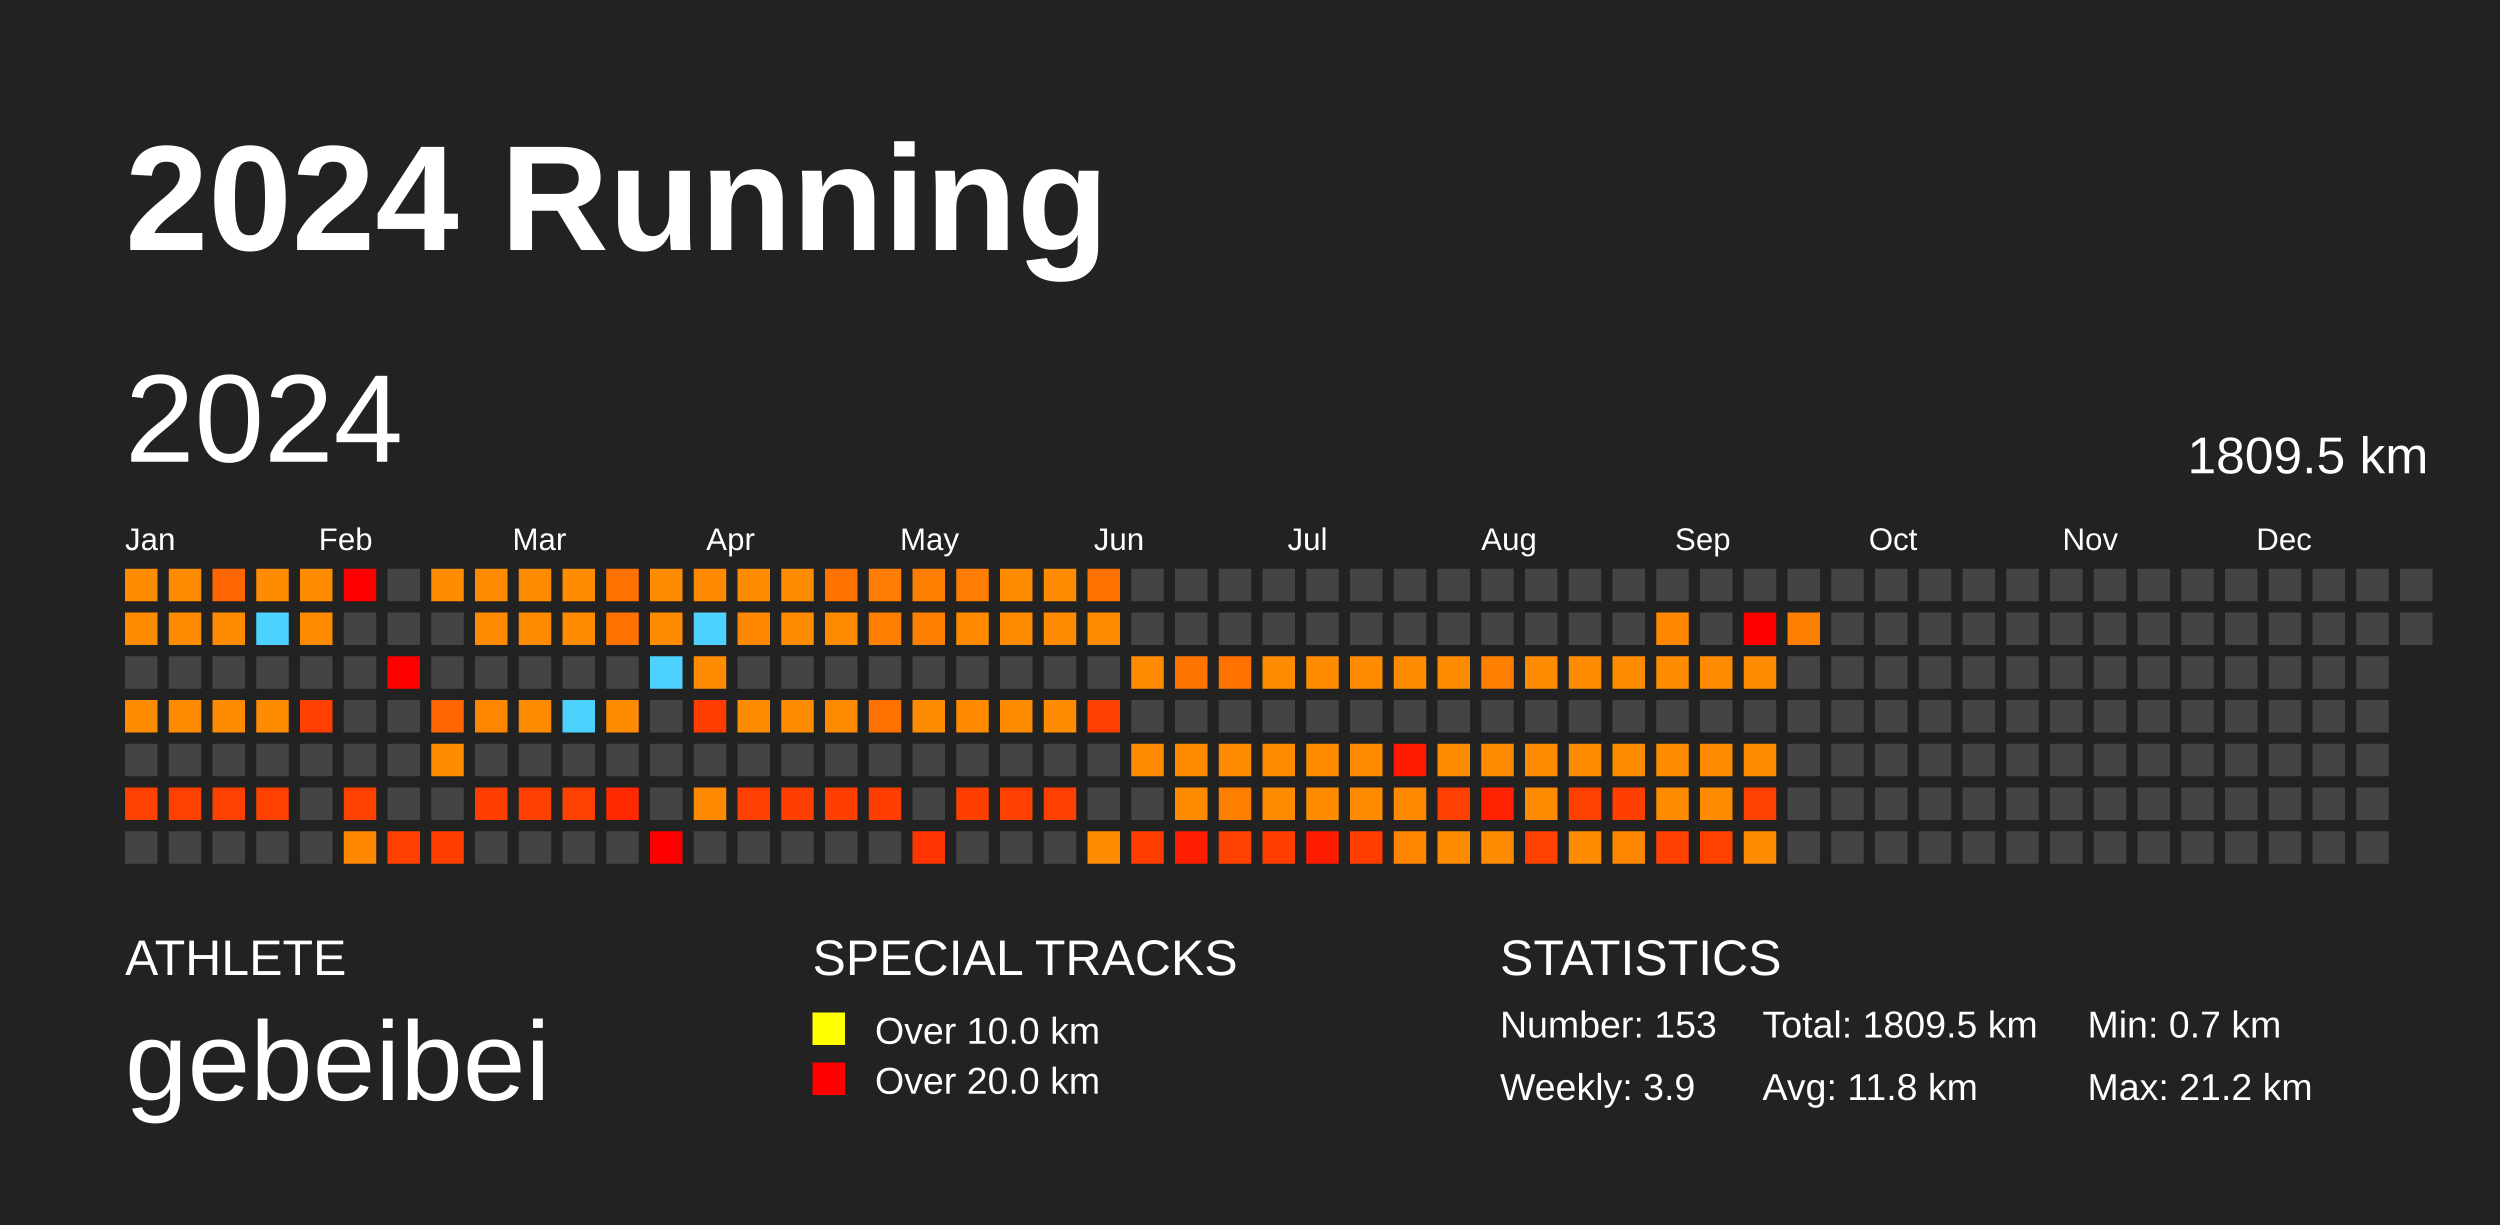
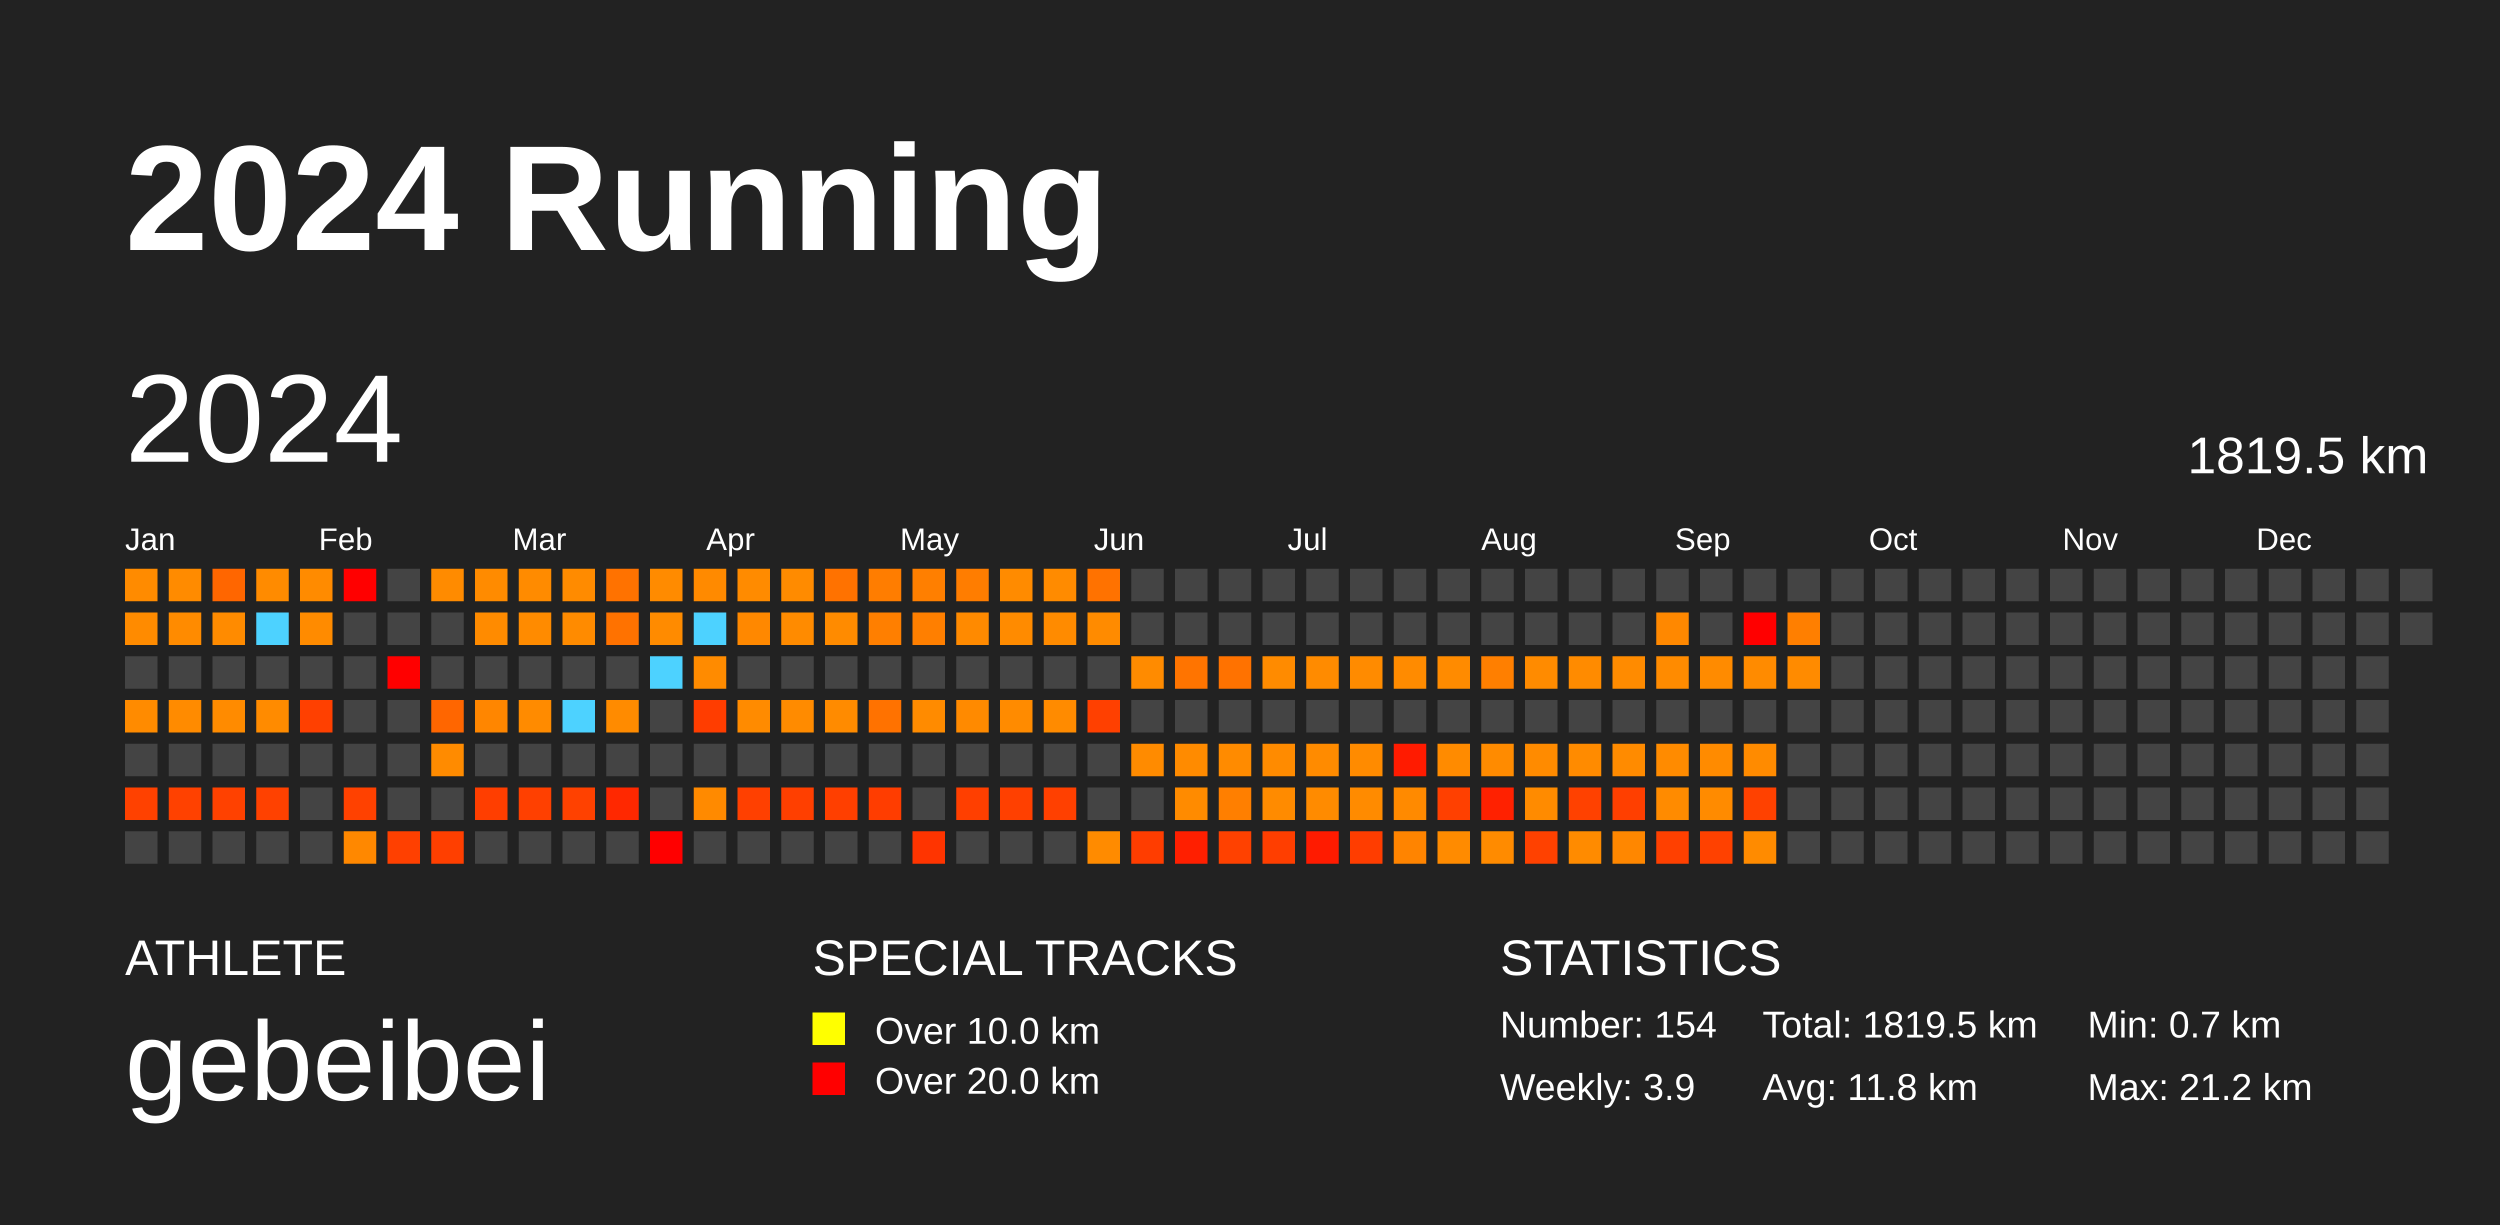
<svg xmlns="http://www.w3.org/2000/svg" baseProfile="full" height="98mm" version="1.1" viewBox="0,0,200,98" width="200mm">
  <defs />
  <rect fill="#222222" height="98" width="200" x="0" y="0" />
  <text fill="#FFFFFF" style="font-size:12px; font-family:Arial; font-weight:bold;" x="10" y="20">2024 Running</text>
  <text fill="#FFFFFF" style="font-size:4px; font-family:Arial" x="10" y="78">ATHLETE</text>
  <text fill="#FFFFFF" style="font-size:9px; font-family:Arial" x="10" y="88">gebeibei</text>
  <text fill="#FFFFFF" style="font-size:4px; font-family:Arial" x="65" y="78">SPECIAL TRACKS</text>
  <rect fill="yellow" height="2.6" width="2.6" x="65" y="81" />
  <text fill="#FFFFFF" style="font-size:3px; font-family:Arial" x="70" y="83.5">Over 10.0 km</text>
  <rect fill="red" height="2.6" width="2.6" x="65" y="85" />
  <text fill="#FFFFFF" style="font-size:3px; font-family:Arial" x="70" y="87.5">Over 20.0 km</text>
  <text fill="#FFFFFF" style="font-size:4px; font-family:Arial" x="120" y="78">STATISTICS</text>
-   <text fill="#FFFFFF" style="font-size:3px; font-family:Arial" x="120" y="83">Number: 153</text>
+   <text fill="#FFFFFF" style="font-size:3px; font-family:Arial" x="120" y="83">Number: 154</text>
  <text fill="#FFFFFF" style="font-size:3px; font-family:Arial" x="120" y="88">Weekly: 3.9</text>
-   <text fill="#FFFFFF" style="font-size:3px; font-family:Arial" x="141" y="83">Total: 1809.5 km</text>
+   <text fill="#FFFFFF" style="font-size:3px; font-family:Arial" x="141" y="83">Total: 1819.5 km</text>
  <text fill="#FFFFFF" style="font-size:3px; font-family:Arial" x="141" y="88">Avg: 11.8 km</text>
  <text fill="#FFFFFF" style="font-size:3px; font-family:Arial" x="167" y="83">Min: 0.7 km</text>
  <text fill="#FFFFFF" style="font-size:3px; font-family:Arial" x="167" y="88">Max: 21.2 km</text>
  <text dominant-baseline="hanging" fill="#FFFFFF" style="font-size:10.0px; font-family:Arial;" x="10" y="30">2024</text>
-   <text dominant-baseline="hanging" fill="#FFFFFF" style="font-size:4.125px; font-family:Arial;" x="175" y="35">1809.5 km</text>
+   <text dominant-baseline="hanging" fill="#FFFFFF" style="font-size:4.125px; font-family:Arial;" x="175" y="35">1819.5 km</text>
  <text fill="#FFFFFF" style="font-size:2.5px; font-family:Arial" x="10.0" y="44">Jan</text>
  <text fill="#FFFFFF" style="font-size:2.5px; font-family:Arial" x="25.5" y="44">Feb</text>
  <text fill="#FFFFFF" style="font-size:2.5px; font-family:Arial" x="41.0" y="44">Mar</text>
  <text fill="#FFFFFF" style="font-size:2.5px; font-family:Arial" x="56.5" y="44">Apr</text>
  <text fill="#FFFFFF" style="font-size:2.5px; font-family:Arial" x="72.0" y="44">May</text>
  <text fill="#FFFFFF" style="font-size:2.5px; font-family:Arial" x="87.5" y="44">Jun</text>
  <text fill="#FFFFFF" style="font-size:2.5px; font-family:Arial" x="103.0" y="44">Jul</text>
  <text fill="#FFFFFF" style="font-size:2.5px; font-family:Arial" x="118.5" y="44">Aug</text>
  <text fill="#FFFFFF" style="font-size:2.5px; font-family:Arial" x="134.0" y="44">Sep</text>
  <text fill="#FFFFFF" style="font-size:2.5px; font-family:Arial" x="149.5" y="44">Oct</text>
  <text fill="#FFFFFF" style="font-size:2.5px; font-family:Arial" x="165.0" y="44">Nov</text>
  <text fill="#FFFFFF" style="font-size:2.5px; font-family:Arial" x="180.5" y="44">Dec</text>
  <rect fill="#ff8b00" height="2.6" width="2.6" x="10.0" y="45.5" />
  <rect fill="#ff8b00" height="2.6" width="2.6" x="10.0" y="49.0" />
  <rect fill="#444444" height="2.6" width="2.6" x="10.0" y="52.5" />
  <rect fill="#ff8b00" height="2.6" width="2.6" x="10.0" y="56.0" />
  <rect fill="#444444" height="2.6" width="2.6" x="10.0" y="59.5" />
  <rect fill="#ff4100" height="2.6" width="2.6" x="10.0" y="63.0" />
  <rect fill="#444444" height="2.6" width="2.6" x="10.0" y="66.5" />
  <rect fill="#ff8b00" height="2.6" width="2.6" x="13.5" y="45.5" />
  <rect fill="#ff8b00" height="2.6" width="2.6" x="13.5" y="49.0" />
  <rect fill="#444444" height="2.6" width="2.6" x="13.5" y="52.5" />
  <rect fill="#ff8b00" height="2.6" width="2.6" x="13.5" y="56.0" />
  <rect fill="#444444" height="2.6" width="2.6" x="13.5" y="59.5" />
  <rect fill="#ff4100" height="2.6" width="2.6" x="13.5" y="63.0" />
  <rect fill="#444444" height="2.6" width="2.6" x="13.5" y="66.5" />
  <rect fill="#ff6600" height="2.6" width="2.6" x="17.0" y="45.5" />
  <rect fill="#ff8b00" height="2.6" width="2.6" x="17.0" y="49.0" />
  <rect fill="#444444" height="2.6" width="2.6" x="17.0" y="52.5" />
  <rect fill="#ff8b00" height="2.6" width="2.6" x="17.0" y="56.0" />
  <rect fill="#444444" height="2.6" width="2.6" x="17.0" y="59.5" />
  <rect fill="#ff4100" height="2.6" width="2.6" x="17.0" y="63.0" />
  <rect fill="#444444" height="2.6" width="2.6" x="17.0" y="66.5" />
  <rect fill="#ff8b00" height="2.6" width="2.6" x="20.5" y="45.5" />
  <rect fill="#4dd2ff" height="2.6" width="2.6" x="20.5" y="49.0" />
  <rect fill="#444444" height="2.6" width="2.6" x="20.5" y="52.5" />
  <rect fill="#ff8b00" height="2.6" width="2.6" x="20.5" y="56.0" />
  <rect fill="#444444" height="2.6" width="2.6" x="20.5" y="59.5" />
  <rect fill="#ff4100" height="2.6" width="2.6" x="20.5" y="63.0" />
  <rect fill="#444444" height="2.6" width="2.6" x="20.5" y="66.5" />
  <rect fill="#ff8b00" height="2.6" width="2.6" x="24.0" y="45.5" />
  <rect fill="#ff8b00" height="2.6" width="2.6" x="24.0" y="49.0" />
  <rect fill="#444444" height="2.6" width="2.6" x="24.0" y="52.5" />
  <rect fill="#ff4000" height="2.6" width="2.6" x="24.0" y="56.0" />
  <rect fill="#444444" height="2.6" width="2.6" x="24.0" y="59.5" />
  <rect fill="#444444" height="2.6" width="2.6" x="24.0" y="63.0" />
  <rect fill="#444444" height="2.6" width="2.6" x="24.0" y="66.5" />
  <rect fill="red" height="2.6" width="2.6" x="27.5" y="45.5" />
  <rect fill="#444444" height="2.6" width="2.6" x="27.5" y="49.0" />
  <rect fill="#444444" height="2.6" width="2.6" x="27.5" y="52.5" />
  <rect fill="#444444" height="2.6" width="2.6" x="27.5" y="56.0" />
  <rect fill="#444444" height="2.6" width="2.6" x="27.5" y="59.5" />
  <rect fill="#ff4100" height="2.6" width="2.6" x="27.5" y="63.0" />
  <rect fill="#ff8800" height="2.6" width="2.6" x="27.5" y="66.5" />
  <rect fill="#444444" height="2.6" width="2.6" x="31.0" y="45.5" />
  <rect fill="#444444" height="2.6" width="2.6" x="31.0" y="49.0" />
  <rect fill="red" height="2.6" width="2.6" x="31.0" y="52.5" />
  <rect fill="#444444" height="2.6" width="2.6" x="31.0" y="56.0" />
  <rect fill="#444444" height="2.6" width="2.6" x="31.0" y="59.5" />
  <rect fill="#444444" height="2.6" width="2.6" x="31.0" y="63.0" />
  <rect fill="#ff4000" height="2.6" width="2.6" x="31.0" y="66.5" />
  <rect fill="#ff8b00" height="2.6" width="2.6" x="34.5" y="45.5" />
  <rect fill="#444444" height="2.6" width="2.6" x="34.5" y="49.0" />
  <rect fill="#444444" height="2.6" width="2.6" x="34.5" y="52.5" />
  <rect fill="#ff6600" height="2.6" width="2.6" x="34.5" y="56.0" />
  <rect fill="#ff8b00" height="2.6" width="2.6" x="34.5" y="59.5" />
  <rect fill="#444444" height="2.6" width="2.6" x="34.5" y="63.0" />
  <rect fill="#ff3f00" height="2.6" width="2.6" x="34.5" y="66.5" />
  <rect fill="#ff8b00" height="2.6" width="2.6" x="38.0" y="45.5" />
  <rect fill="#ff8b00" height="2.6" width="2.6" x="38.0" y="49.0" />
  <rect fill="#444444" height="2.6" width="2.6" x="38.0" y="52.5" />
  <rect fill="#ff8600" height="2.6" width="2.6" x="38.0" y="56.0" />
  <rect fill="#444444" height="2.6" width="2.6" x="38.0" y="59.5" />
  <rect fill="#ff3e00" height="2.6" width="2.6" x="38.0" y="63.0" />
  <rect fill="#444444" height="2.6" width="2.6" x="38.0" y="66.5" />
  <rect fill="#ff8b00" height="2.6" width="2.6" x="41.5" y="45.5" />
  <rect fill="#ff8b00" height="2.6" width="2.6" x="41.5" y="49.0" />
  <rect fill="#444444" height="2.6" width="2.6" x="41.5" y="52.5" />
  <rect fill="#ff8b00" height="2.6" width="2.6" x="41.5" y="56.0" />
  <rect fill="#444444" height="2.6" width="2.6" x="41.5" y="59.5" />
  <rect fill="#ff4000" height="2.6" width="2.6" x="41.5" y="63.0" />
  <rect fill="#444444" height="2.6" width="2.6" x="41.5" y="66.5" />
  <rect fill="#ff8b00" height="2.6" width="2.6" x="45.0" y="45.5" />
  <rect fill="#ff8b00" height="2.6" width="2.6" x="45.0" y="49.0" />
  <rect fill="#444444" height="2.6" width="2.6" x="45.0" y="52.5" />
  <rect fill="#4dd2ff" height="2.6" width="2.6" x="45.0" y="56.0" />
  <rect fill="#444444" height="2.6" width="2.6" x="45.0" y="59.5" />
  <rect fill="#ff4100" height="2.6" width="2.6" x="45.0" y="63.0" />
  <rect fill="#444444" height="2.6" width="2.6" x="45.0" y="66.5" />
  <rect fill="#ff7200" height="2.6" width="2.6" x="48.5" y="45.5" />
  <rect fill="#ff7200" height="2.6" width="2.6" x="48.5" y="49.0" />
  <rect fill="#444444" height="2.6" width="2.6" x="48.5" y="52.5" />
  <rect fill="#ff8b00" height="2.6" width="2.6" x="48.5" y="56.0" />
  <rect fill="#444444" height="2.6" width="2.6" x="48.5" y="59.5" />
  <rect fill="#ff2800" height="2.6" width="2.6" x="48.5" y="63.0" />
  <rect fill="#444444" height="2.6" width="2.6" x="48.5" y="66.5" />
  <rect fill="#ff8b00" height="2.6" width="2.6" x="52.0" y="45.5" />
  <rect fill="#ff8b00" height="2.6" width="2.6" x="52.0" y="49.0" />
  <rect fill="#4dd2ff" height="2.6" width="2.6" x="52.0" y="52.5" />
  <rect fill="#444444" height="2.6" width="2.6" x="52.0" y="56.0" />
  <rect fill="#444444" height="2.6" width="2.6" x="52.0" y="59.5" />
  <rect fill="#444444" height="2.6" width="2.6" x="52.0" y="63.0" />
  <rect fill="red" height="2.6" width="2.6" x="52.0" y="66.5" />
  <rect fill="#ff8a00" height="2.6" width="2.6" x="55.5" y="45.5" />
  <rect fill="#4dd2ff" height="2.6" width="2.6" x="55.5" y="49.0" />
  <rect fill="#ff8b00" height="2.6" width="2.6" x="55.5" y="52.5" />
  <rect fill="#ff3d00" height="2.6" width="2.6" x="55.5" y="56.0" />
  <rect fill="#444444" height="2.6" width="2.6" x="55.5" y="59.5" />
  <rect fill="#ff8a00" height="2.6" width="2.6" x="55.5" y="63.0" />
  <rect fill="#444444" height="2.6" width="2.6" x="55.5" y="66.5" />
  <rect fill="#ff8b00" height="2.6" width="2.6" x="59.0" y="45.5" />
  <rect fill="#ff8800" height="2.6" width="2.6" x="59.0" y="49.0" />
  <rect fill="#444444" height="2.6" width="2.6" x="59.0" y="52.5" />
  <rect fill="#ff8b00" height="2.6" width="2.6" x="59.0" y="56.0" />
  <rect fill="#444444" height="2.6" width="2.6" x="59.0" y="59.5" />
  <rect fill="#ff4000" height="2.6" width="2.6" x="59.0" y="63.0" />
  <rect fill="#444444" height="2.6" width="2.6" x="59.0" y="66.5" />
  <rect fill="#ff8b00" height="2.6" width="2.6" x="62.5" y="45.5" />
  <rect fill="#ff8b00" height="2.6" width="2.6" x="62.5" y="49.0" />
  <rect fill="#444444" height="2.6" width="2.6" x="62.5" y="52.5" />
  <rect fill="#ff8b00" height="2.6" width="2.6" x="62.5" y="56.0" />
  <rect fill="#444444" height="2.6" width="2.6" x="62.5" y="59.5" />
  <rect fill="#ff3f00" height="2.6" width="2.6" x="62.5" y="63.0" />
  <rect fill="#444444" height="2.6" width="2.6" x="62.5" y="66.5" />
  <rect fill="#ff7200" height="2.6" width="2.6" x="66.0" y="45.5" />
  <rect fill="#ff8b00" height="2.6" width="2.6" x="66.0" y="49.0" />
  <rect fill="#444444" height="2.6" width="2.6" x="66.0" y="52.5" />
  <rect fill="#ff8b00" height="2.6" width="2.6" x="66.0" y="56.0" />
  <rect fill="#444444" height="2.6" width="2.6" x="66.0" y="59.5" />
  <rect fill="#ff3f00" height="2.6" width="2.6" x="66.0" y="63.0" />
  <rect fill="#444444" height="2.6" width="2.6" x="66.0" y="66.5" />
  <rect fill="#ff7d00" height="2.6" width="2.6" x="69.5" y="45.5" />
  <rect fill="#ff7f00" height="2.6" width="2.6" x="69.5" y="49.0" />
  <rect fill="#444444" height="2.6" width="2.6" x="69.5" y="52.5" />
  <rect fill="#ff7200" height="2.6" width="2.6" x="69.5" y="56.0" />
  <rect fill="#444444" height="2.6" width="2.6" x="69.5" y="59.5" />
  <rect fill="#ff3d00" height="2.6" width="2.6" x="69.5" y="63.0" />
  <rect fill="#444444" height="2.6" width="2.6" x="69.5" y="66.5" />
  <rect fill="#ff7f00" height="2.6" width="2.6" x="73.0" y="45.5" />
  <rect fill="#ff7f00" height="2.6" width="2.6" x="73.0" y="49.0" />
  <rect fill="#444444" height="2.6" width="2.6" x="73.0" y="52.5" />
  <rect fill="#ff8b00" height="2.6" width="2.6" x="73.0" y="56.0" />
  <rect fill="#444444" height="2.6" width="2.6" x="73.0" y="59.5" />
  <rect fill="#444444" height="2.6" width="2.6" x="73.0" y="63.0" />
  <rect fill="#ff3400" height="2.6" width="2.6" x="73.0" y="66.5" />
  <rect fill="#ff7d00" height="2.6" width="2.6" x="76.5" y="45.5" />
  <rect fill="#ff8a00" height="2.6" width="2.6" x="76.5" y="49.0" />
  <rect fill="#444444" height="2.6" width="2.6" x="76.5" y="52.5" />
  <rect fill="#ff8a00" height="2.6" width="2.6" x="76.5" y="56.0" />
  <rect fill="#444444" height="2.6" width="2.6" x="76.5" y="59.5" />
  <rect fill="#ff3f00" height="2.6" width="2.6" x="76.5" y="63.0" />
  <rect fill="#444444" height="2.6" width="2.6" x="76.5" y="66.5" />
  <rect fill="#ff8b00" height="2.6" width="2.6" x="80.0" y="45.5" />
  <rect fill="#ff8b00" height="2.6" width="2.6" x="80.0" y="49.0" />
  <rect fill="#444444" height="2.6" width="2.6" x="80.0" y="52.5" />
  <rect fill="#ff8b00" height="2.6" width="2.6" x="80.0" y="56.0" />
  <rect fill="#444444" height="2.6" width="2.6" x="80.0" y="59.5" />
  <rect fill="#ff4000" height="2.6" width="2.6" x="80.0" y="63.0" />
  <rect fill="#444444" height="2.6" width="2.6" x="80.0" y="66.5" />
  <rect fill="#ff8b00" height="2.6" width="2.6" x="83.5" y="45.5" />
  <rect fill="#ff8b00" height="2.6" width="2.6" x="83.5" y="49.0" />
  <rect fill="#444444" height="2.6" width="2.6" x="83.5" y="52.5" />
  <rect fill="#ff8b00" height="2.6" width="2.6" x="83.5" y="56.0" />
  <rect fill="#444444" height="2.6" width="2.6" x="83.5" y="59.5" />
  <rect fill="#ff4000" height="2.6" width="2.6" x="83.5" y="63.0" />
  <rect fill="#444444" height="2.6" width="2.6" x="83.5" y="66.5" />
  <rect fill="#ff7200" height="2.6" width="2.6" x="87.0" y="45.5" />
  <rect fill="#ff8b00" height="2.6" width="2.6" x="87.0" y="49.0" />
  <rect fill="#444444" height="2.6" width="2.6" x="87.0" y="52.5" />
  <rect fill="#ff4000" height="2.6" width="2.6" x="87.0" y="56.0" />
  <rect fill="#444444" height="2.6" width="2.6" x="87.0" y="59.5" />
  <rect fill="#444444" height="2.6" width="2.6" x="87.0" y="63.0" />
  <rect fill="#ff8b00" height="2.6" width="2.6" x="87.0" y="66.5" />
  <rect fill="#444444" height="2.6" width="2.6" x="90.5" y="45.5" />
  <rect fill="#444444" height="2.6" width="2.6" x="90.5" y="49.0" />
  <rect fill="#ff8b00" height="2.6" width="2.6" x="90.5" y="52.5" />
  <rect fill="#444444" height="2.6" width="2.6" x="90.5" y="56.0" />
  <rect fill="#ff8b00" height="2.6" width="2.6" x="90.5" y="59.5" />
  <rect fill="#444444" height="2.6" width="2.6" x="90.5" y="63.0" />
  <rect fill="#ff3d00" height="2.6" width="2.6" x="90.5" y="66.5" />
  <rect fill="#444444" height="2.6" width="2.6" x="94.0" y="45.5" />
  <rect fill="#444444" height="2.6" width="2.6" x="94.0" y="49.0" />
  <rect fill="#ff7400" height="2.6" width="2.6" x="94.0" y="52.5" />
  <rect fill="#444444" height="2.6" width="2.6" x="94.0" y="56.0" />
  <rect fill="#ff8b00" height="2.6" width="2.6" x="94.0" y="59.5" />
  <rect fill="#ff8b00" height="2.6" width="2.6" x="94.0" y="63.0" />
  <rect fill="#ff1f00" height="2.6" width="2.6" x="94.0" y="66.5" />
  <rect fill="#444444" height="2.6" width="2.6" x="97.5" y="45.5" />
  <rect fill="#444444" height="2.6" width="2.6" x="97.5" y="49.0" />
  <rect fill="#ff7200" height="2.6" width="2.6" x="97.5" y="52.5" />
  <rect fill="#444444" height="2.6" width="2.6" x="97.5" y="56.0" />
  <rect fill="#ff8b00" height="2.6" width="2.6" x="97.5" y="59.5" />
  <rect fill="#ff7f00" height="2.6" width="2.6" x="97.5" y="63.0" />
  <rect fill="#ff4100" height="2.6" width="2.6" x="97.5" y="66.5" />
  <rect fill="#444444" height="2.6" width="2.6" x="101.0" y="45.5" />
  <rect fill="#444444" height="2.6" width="2.6" x="101.0" y="49.0" />
  <rect fill="#ff8b00" height="2.6" width="2.6" x="101.0" y="52.5" />
  <rect fill="#444444" height="2.6" width="2.6" x="101.0" y="56.0" />
  <rect fill="#ff8b00" height="2.6" width="2.6" x="101.0" y="59.5" />
  <rect fill="#ff8b00" height="2.6" width="2.6" x="101.0" y="63.0" />
  <rect fill="#ff3e00" height="2.6" width="2.6" x="101.0" y="66.5" />
  <rect fill="#444444" height="2.6" width="2.6" x="104.5" y="45.5" />
  <rect fill="#444444" height="2.6" width="2.6" x="104.5" y="49.0" />
  <rect fill="#ff8b00" height="2.6" width="2.6" x="104.5" y="52.5" />
  <rect fill="#444444" height="2.6" width="2.6" x="104.5" y="56.0" />
  <rect fill="#ff8b00" height="2.6" width="2.6" x="104.5" y="59.5" />
  <rect fill="#ff8b00" height="2.6" width="2.6" x="104.5" y="63.0" />
  <rect fill="#ff1b00" height="2.6" width="2.6" x="104.5" y="66.5" />
  <rect fill="#444444" height="2.6" width="2.6" x="108.0" y="45.5" />
  <rect fill="#444444" height="2.6" width="2.6" x="108.0" y="49.0" />
  <rect fill="#ff8b00" height="2.6" width="2.6" x="108.0" y="52.5" />
  <rect fill="#444444" height="2.6" width="2.6" x="108.0" y="56.0" />
  <rect fill="#ff8b00" height="2.6" width="2.6" x="108.0" y="59.5" />
  <rect fill="#ff8b00" height="2.6" width="2.6" x="108.0" y="63.0" />
  <rect fill="#ff3d00" height="2.6" width="2.6" x="108.0" y="66.5" />
  <rect fill="#444444" height="2.6" width="2.6" x="111.5" y="45.5" />
  <rect fill="#444444" height="2.6" width="2.6" x="111.5" y="49.0" />
  <rect fill="#ff8b00" height="2.6" width="2.6" x="111.5" y="52.5" />
  <rect fill="#444444" height="2.6" width="2.6" x="111.5" y="56.0" />
  <rect fill="#ff1b00" height="2.6" width="2.6" x="111.5" y="59.5" />
  <rect fill="#ff8a00" height="2.6" width="2.6" x="111.5" y="63.0" />
  <rect fill="#ff8400" height="2.6" width="2.6" x="111.5" y="66.5" />
  <rect fill="#444444" height="2.6" width="2.6" x="115.0" y="45.5" />
  <rect fill="#444444" height="2.6" width="2.6" x="115.0" y="49.0" />
  <rect fill="#ff8b00" height="2.6" width="2.6" x="115.0" y="52.5" />
  <rect fill="#444444" height="2.6" width="2.6" x="115.0" y="56.0" />
  <rect fill="#ff8b00" height="2.6" width="2.6" x="115.0" y="59.5" />
  <rect fill="#ff4000" height="2.6" width="2.6" x="115.0" y="63.0" />
  <rect fill="#ff8b00" height="2.6" width="2.6" x="115.0" y="66.5" />
  <rect fill="#444444" height="2.6" width="2.6" x="118.5" y="45.5" />
  <rect fill="#444444" height="2.6" width="2.6" x="118.5" y="49.0" />
  <rect fill="#ff7f00" height="2.6" width="2.6" x="118.5" y="52.5" />
  <rect fill="#444444" height="2.6" width="2.6" x="118.5" y="56.0" />
  <rect fill="#ff8b00" height="2.6" width="2.6" x="118.5" y="59.5" />
  <rect fill="#ff2100" height="2.6" width="2.6" x="118.5" y="63.0" />
  <rect fill="#ff8b00" height="2.6" width="2.6" x="118.5" y="66.5" />
  <rect fill="#444444" height="2.6" width="2.6" x="122.0" y="45.5" />
  <rect fill="#444444" height="2.6" width="2.6" x="122.0" y="49.0" />
  <rect fill="#ff8b00" height="2.6" width="2.6" x="122.0" y="52.5" />
  <rect fill="#444444" height="2.6" width="2.6" x="122.0" y="56.0" />
  <rect fill="#ff8b00" height="2.6" width="2.6" x="122.0" y="59.5" />
  <rect fill="#ff8b00" height="2.6" width="2.6" x="122.0" y="63.0" />
  <rect fill="#ff4100" height="2.6" width="2.6" x="122.0" y="66.5" />
  <rect fill="#444444" height="2.6" width="2.6" x="125.5" y="45.5" />
  <rect fill="#444444" height="2.6" width="2.6" x="125.5" y="49.0" />
  <rect fill="#ff8b00" height="2.6" width="2.6" x="125.5" y="52.5" />
  <rect fill="#444444" height="2.6" width="2.6" x="125.5" y="56.0" />
  <rect fill="#ff8b00" height="2.6" width="2.6" x="125.5" y="59.5" />
  <rect fill="#ff4100" height="2.6" width="2.6" x="125.5" y="63.0" />
  <rect fill="#ff8b00" height="2.6" width="2.6" x="125.5" y="66.5" />
  <rect fill="#444444" height="2.6" width="2.6" x="129.0" y="45.5" />
  <rect fill="#444444" height="2.6" width="2.6" x="129.0" y="49.0" />
  <rect fill="#ff8b00" height="2.6" width="2.6" x="129.0" y="52.5" />
  <rect fill="#444444" height="2.6" width="2.6" x="129.0" y="56.0" />
  <rect fill="#ff8b00" height="2.6" width="2.6" x="129.0" y="59.5" />
  <rect fill="#ff3f00" height="2.6" width="2.6" x="129.0" y="63.0" />
  <rect fill="#ff8700" height="2.6" width="2.6" x="129.0" y="66.5" />
  <rect fill="#444444" height="2.6" width="2.6" x="132.5" y="45.5" />
  <rect fill="#ff8800" height="2.6" width="2.6" x="132.5" y="49.0" />
  <rect fill="#ff8b00" height="2.6" width="2.6" x="132.5" y="52.5" />
  <rect fill="#444444" height="2.6" width="2.6" x="132.5" y="56.0" />
  <rect fill="#ff8b00" height="2.6" width="2.6" x="132.5" y="59.5" />
  <rect fill="#ff8b00" height="2.6" width="2.6" x="132.5" y="63.0" />
  <rect fill="#ff4000" height="2.6" width="2.6" x="132.5" y="66.5" />
  <rect fill="#444444" height="2.6" width="2.6" x="136.0" y="45.5" />
  <rect fill="#444444" height="2.6" width="2.6" x="136.0" y="49.0" />
  <rect fill="#ff8b00" height="2.6" width="2.6" x="136.0" y="52.5" />
  <rect fill="#444444" height="2.6" width="2.6" x="136.0" y="56.0" />
  <rect fill="#ff8b00" height="2.6" width="2.6" x="136.0" y="59.5" />
  <rect fill="#ff8b00" height="2.6" width="2.6" x="136.0" y="63.0" />
  <rect fill="#ff4100" height="2.6" width="2.6" x="136.0" y="66.5" />
  <rect fill="#444444" height="2.6" width="2.6" x="139.5" y="45.5" />
  <rect fill="red" height="2.6" width="2.6" x="139.5" y="49.0" />
  <rect fill="#ff8b00" height="2.6" width="2.6" x="139.5" y="52.5" />
  <rect fill="#444444" height="2.6" width="2.6" x="139.5" y="56.0" />
  <rect fill="#ff8b00" height="2.6" width="2.6" x="139.5" y="59.5" />
  <rect fill="#ff4100" height="2.6" width="2.6" x="139.5" y="63.0" />
  <rect fill="#ff8b00" height="2.6" width="2.6" x="139.5" y="66.5" />
  <rect fill="#444444" height="2.6" width="2.6" x="143.0" y="45.5" />
  <rect fill="#ff7f00" height="2.6" width="2.6" x="143.0" y="49.0" />
-   <rect fill="#444444" height="2.6" width="2.6" x="143.0" y="52.5" />
+   <rect fill="#ff8b00" height="2.6" width="2.6" x="143.0" y="52.5" />
  <rect fill="#444444" height="2.6" width="2.6" x="143.0" y="56.0" />
  <rect fill="#444444" height="2.6" width="2.6" x="143.0" y="59.5" />
  <rect fill="#444444" height="2.6" width="2.6" x="143.0" y="63.0" />
  <rect fill="#444444" height="2.6" width="2.6" x="143.0" y="66.5" />
  <rect fill="#444444" height="2.6" width="2.6" x="146.5" y="45.5" />
  <rect fill="#444444" height="2.6" width="2.6" x="146.5" y="49.0" />
  <rect fill="#444444" height="2.6" width="2.6" x="146.5" y="52.5" />
  <rect fill="#444444" height="2.6" width="2.6" x="146.5" y="56.0" />
  <rect fill="#444444" height="2.6" width="2.6" x="146.5" y="59.5" />
  <rect fill="#444444" height="2.6" width="2.6" x="146.5" y="63.0" />
  <rect fill="#444444" height="2.6" width="2.6" x="146.5" y="66.5" />
  <rect fill="#444444" height="2.6" width="2.6" x="150.0" y="45.5" />
  <rect fill="#444444" height="2.6" width="2.6" x="150.0" y="49.0" />
  <rect fill="#444444" height="2.6" width="2.6" x="150.0" y="52.5" />
  <rect fill="#444444" height="2.6" width="2.6" x="150.0" y="56.0" />
  <rect fill="#444444" height="2.6" width="2.6" x="150.0" y="59.5" />
  <rect fill="#444444" height="2.6" width="2.6" x="150.0" y="63.0" />
  <rect fill="#444444" height="2.6" width="2.6" x="150.0" y="66.5" />
  <rect fill="#444444" height="2.6" width="2.6" x="153.5" y="45.5" />
  <rect fill="#444444" height="2.6" width="2.6" x="153.5" y="49.0" />
  <rect fill="#444444" height="2.6" width="2.6" x="153.5" y="52.5" />
  <rect fill="#444444" height="2.6" width="2.6" x="153.5" y="56.0" />
  <rect fill="#444444" height="2.6" width="2.6" x="153.5" y="59.5" />
  <rect fill="#444444" height="2.6" width="2.6" x="153.5" y="63.0" />
  <rect fill="#444444" height="2.6" width="2.6" x="153.5" y="66.5" />
  <rect fill="#444444" height="2.6" width="2.6" x="157.0" y="45.5" />
  <rect fill="#444444" height="2.6" width="2.6" x="157.0" y="49.0" />
  <rect fill="#444444" height="2.6" width="2.6" x="157.0" y="52.5" />
  <rect fill="#444444" height="2.6" width="2.6" x="157.0" y="56.0" />
  <rect fill="#444444" height="2.6" width="2.6" x="157.0" y="59.5" />
  <rect fill="#444444" height="2.6" width="2.6" x="157.0" y="63.0" />
  <rect fill="#444444" height="2.6" width="2.6" x="157.0" y="66.5" />
  <rect fill="#444444" height="2.6" width="2.6" x="160.5" y="45.5" />
  <rect fill="#444444" height="2.6" width="2.6" x="160.5" y="49.0" />
  <rect fill="#444444" height="2.6" width="2.6" x="160.5" y="52.5" />
  <rect fill="#444444" height="2.6" width="2.6" x="160.5" y="56.0" />
  <rect fill="#444444" height="2.6" width="2.6" x="160.5" y="59.5" />
  <rect fill="#444444" height="2.6" width="2.6" x="160.5" y="63.0" />
  <rect fill="#444444" height="2.6" width="2.6" x="160.5" y="66.5" />
  <rect fill="#444444" height="2.6" width="2.6" x="164.0" y="45.5" />
  <rect fill="#444444" height="2.6" width="2.6" x="164.0" y="49.0" />
  <rect fill="#444444" height="2.6" width="2.6" x="164.0" y="52.5" />
  <rect fill="#444444" height="2.6" width="2.6" x="164.0" y="56.0" />
  <rect fill="#444444" height="2.6" width="2.6" x="164.0" y="59.5" />
  <rect fill="#444444" height="2.6" width="2.6" x="164.0" y="63.0" />
  <rect fill="#444444" height="2.6" width="2.6" x="164.0" y="66.5" />
  <rect fill="#444444" height="2.6" width="2.6" x="167.5" y="45.5" />
  <rect fill="#444444" height="2.6" width="2.6" x="167.5" y="49.0" />
  <rect fill="#444444" height="2.6" width="2.6" x="167.5" y="52.5" />
  <rect fill="#444444" height="2.6" width="2.6" x="167.5" y="56.0" />
  <rect fill="#444444" height="2.6" width="2.6" x="167.5" y="59.5" />
  <rect fill="#444444" height="2.6" width="2.6" x="167.5" y="63.0" />
  <rect fill="#444444" height="2.6" width="2.6" x="167.5" y="66.5" />
  <rect fill="#444444" height="2.6" width="2.6" x="171.0" y="45.5" />
  <rect fill="#444444" height="2.6" width="2.6" x="171.0" y="49.0" />
  <rect fill="#444444" height="2.6" width="2.6" x="171.0" y="52.5" />
  <rect fill="#444444" height="2.6" width="2.6" x="171.0" y="56.0" />
  <rect fill="#444444" height="2.6" width="2.6" x="171.0" y="59.5" />
  <rect fill="#444444" height="2.6" width="2.6" x="171.0" y="63.0" />
  <rect fill="#444444" height="2.6" width="2.6" x="171.0" y="66.5" />
  <rect fill="#444444" height="2.6" width="2.6" x="174.5" y="45.5" />
  <rect fill="#444444" height="2.6" width="2.6" x="174.5" y="49.0" />
  <rect fill="#444444" height="2.6" width="2.6" x="174.5" y="52.5" />
  <rect fill="#444444" height="2.6" width="2.6" x="174.5" y="56.0" />
  <rect fill="#444444" height="2.6" width="2.6" x="174.5" y="59.5" />
  <rect fill="#444444" height="2.6" width="2.6" x="174.5" y="63.0" />
  <rect fill="#444444" height="2.6" width="2.6" x="174.5" y="66.5" />
  <rect fill="#444444" height="2.6" width="2.6" x="178.0" y="45.5" />
  <rect fill="#444444" height="2.6" width="2.6" x="178.0" y="49.0" />
  <rect fill="#444444" height="2.6" width="2.6" x="178.0" y="52.5" />
  <rect fill="#444444" height="2.6" width="2.6" x="178.0" y="56.0" />
  <rect fill="#444444" height="2.6" width="2.6" x="178.0" y="59.5" />
  <rect fill="#444444" height="2.6" width="2.6" x="178.0" y="63.0" />
  <rect fill="#444444" height="2.6" width="2.6" x="178.0" y="66.5" />
  <rect fill="#444444" height="2.6" width="2.6" x="181.5" y="45.5" />
  <rect fill="#444444" height="2.6" width="2.6" x="181.5" y="49.0" />
  <rect fill="#444444" height="2.6" width="2.6" x="181.5" y="52.5" />
  <rect fill="#444444" height="2.6" width="2.6" x="181.5" y="56.0" />
  <rect fill="#444444" height="2.6" width="2.6" x="181.5" y="59.5" />
  <rect fill="#444444" height="2.6" width="2.6" x="181.5" y="63.0" />
  <rect fill="#444444" height="2.6" width="2.6" x="181.5" y="66.5" />
  <rect fill="#444444" height="2.6" width="2.6" x="185.0" y="45.5" />
  <rect fill="#444444" height="2.6" width="2.6" x="185.0" y="49.0" />
  <rect fill="#444444" height="2.6" width="2.6" x="185.0" y="52.5" />
  <rect fill="#444444" height="2.6" width="2.6" x="185.0" y="56.0" />
  <rect fill="#444444" height="2.6" width="2.6" x="185.0" y="59.5" />
  <rect fill="#444444" height="2.6" width="2.6" x="185.0" y="63.0" />
  <rect fill="#444444" height="2.6" width="2.6" x="185.0" y="66.5" />
  <rect fill="#444444" height="2.6" width="2.6" x="188.5" y="45.5" />
  <rect fill="#444444" height="2.6" width="2.6" x="188.5" y="49.0" />
  <rect fill="#444444" height="2.6" width="2.6" x="188.5" y="52.5" />
  <rect fill="#444444" height="2.6" width="2.6" x="188.5" y="56.0" />
  <rect fill="#444444" height="2.6" width="2.6" x="188.5" y="59.5" />
  <rect fill="#444444" height="2.6" width="2.6" x="188.5" y="63.0" />
  <rect fill="#444444" height="2.6" width="2.6" x="188.5" y="66.5" />
  <rect fill="#444444" height="2.6" width="2.6" x="192.0" y="45.5" />
  <rect fill="#444444" height="2.6" width="2.6" x="192.0" y="49.0" />
</svg>
